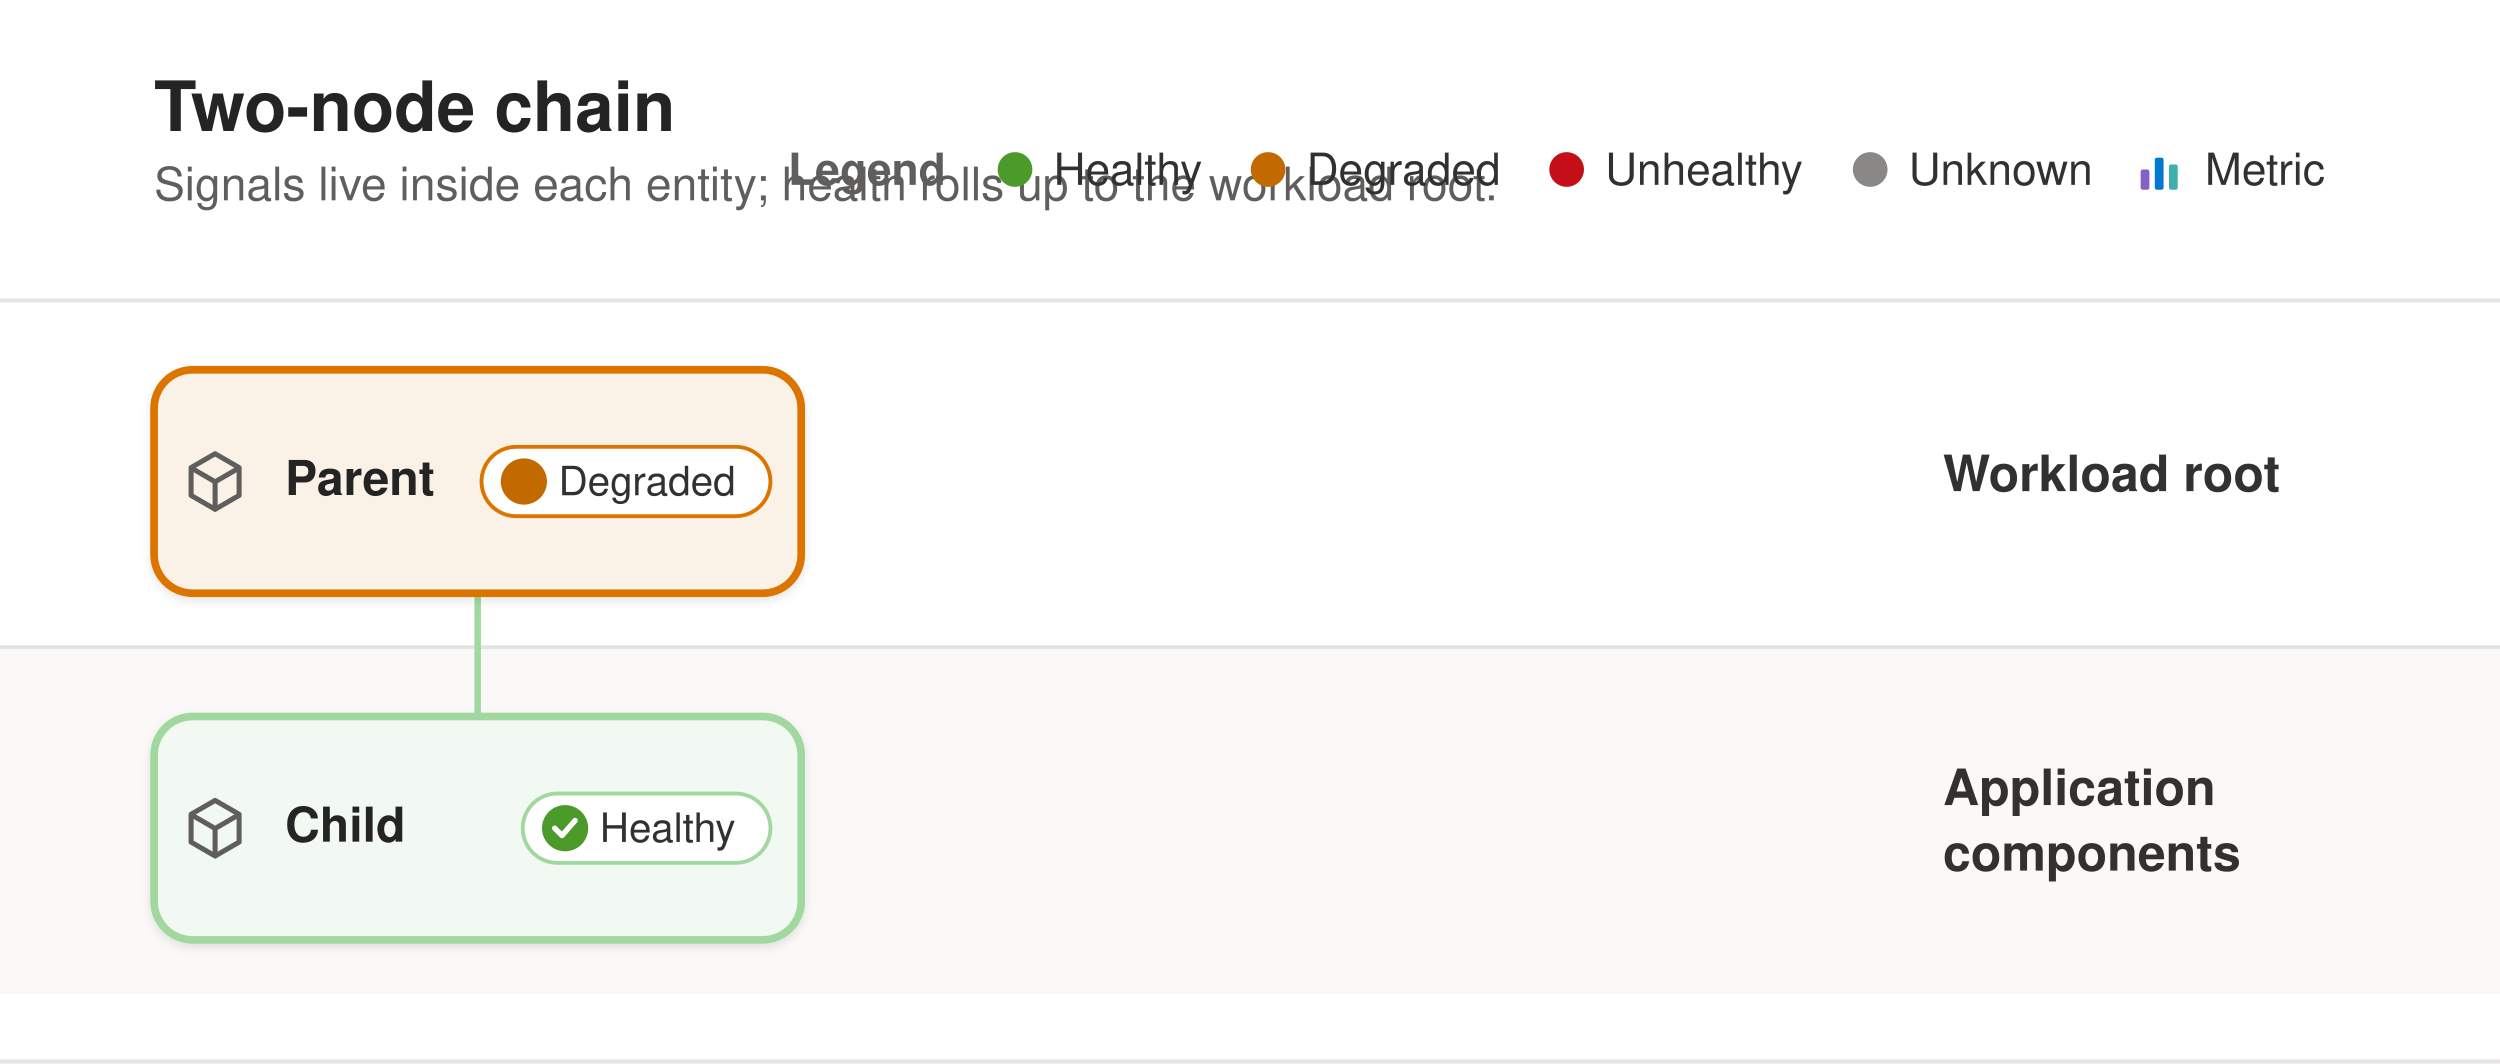
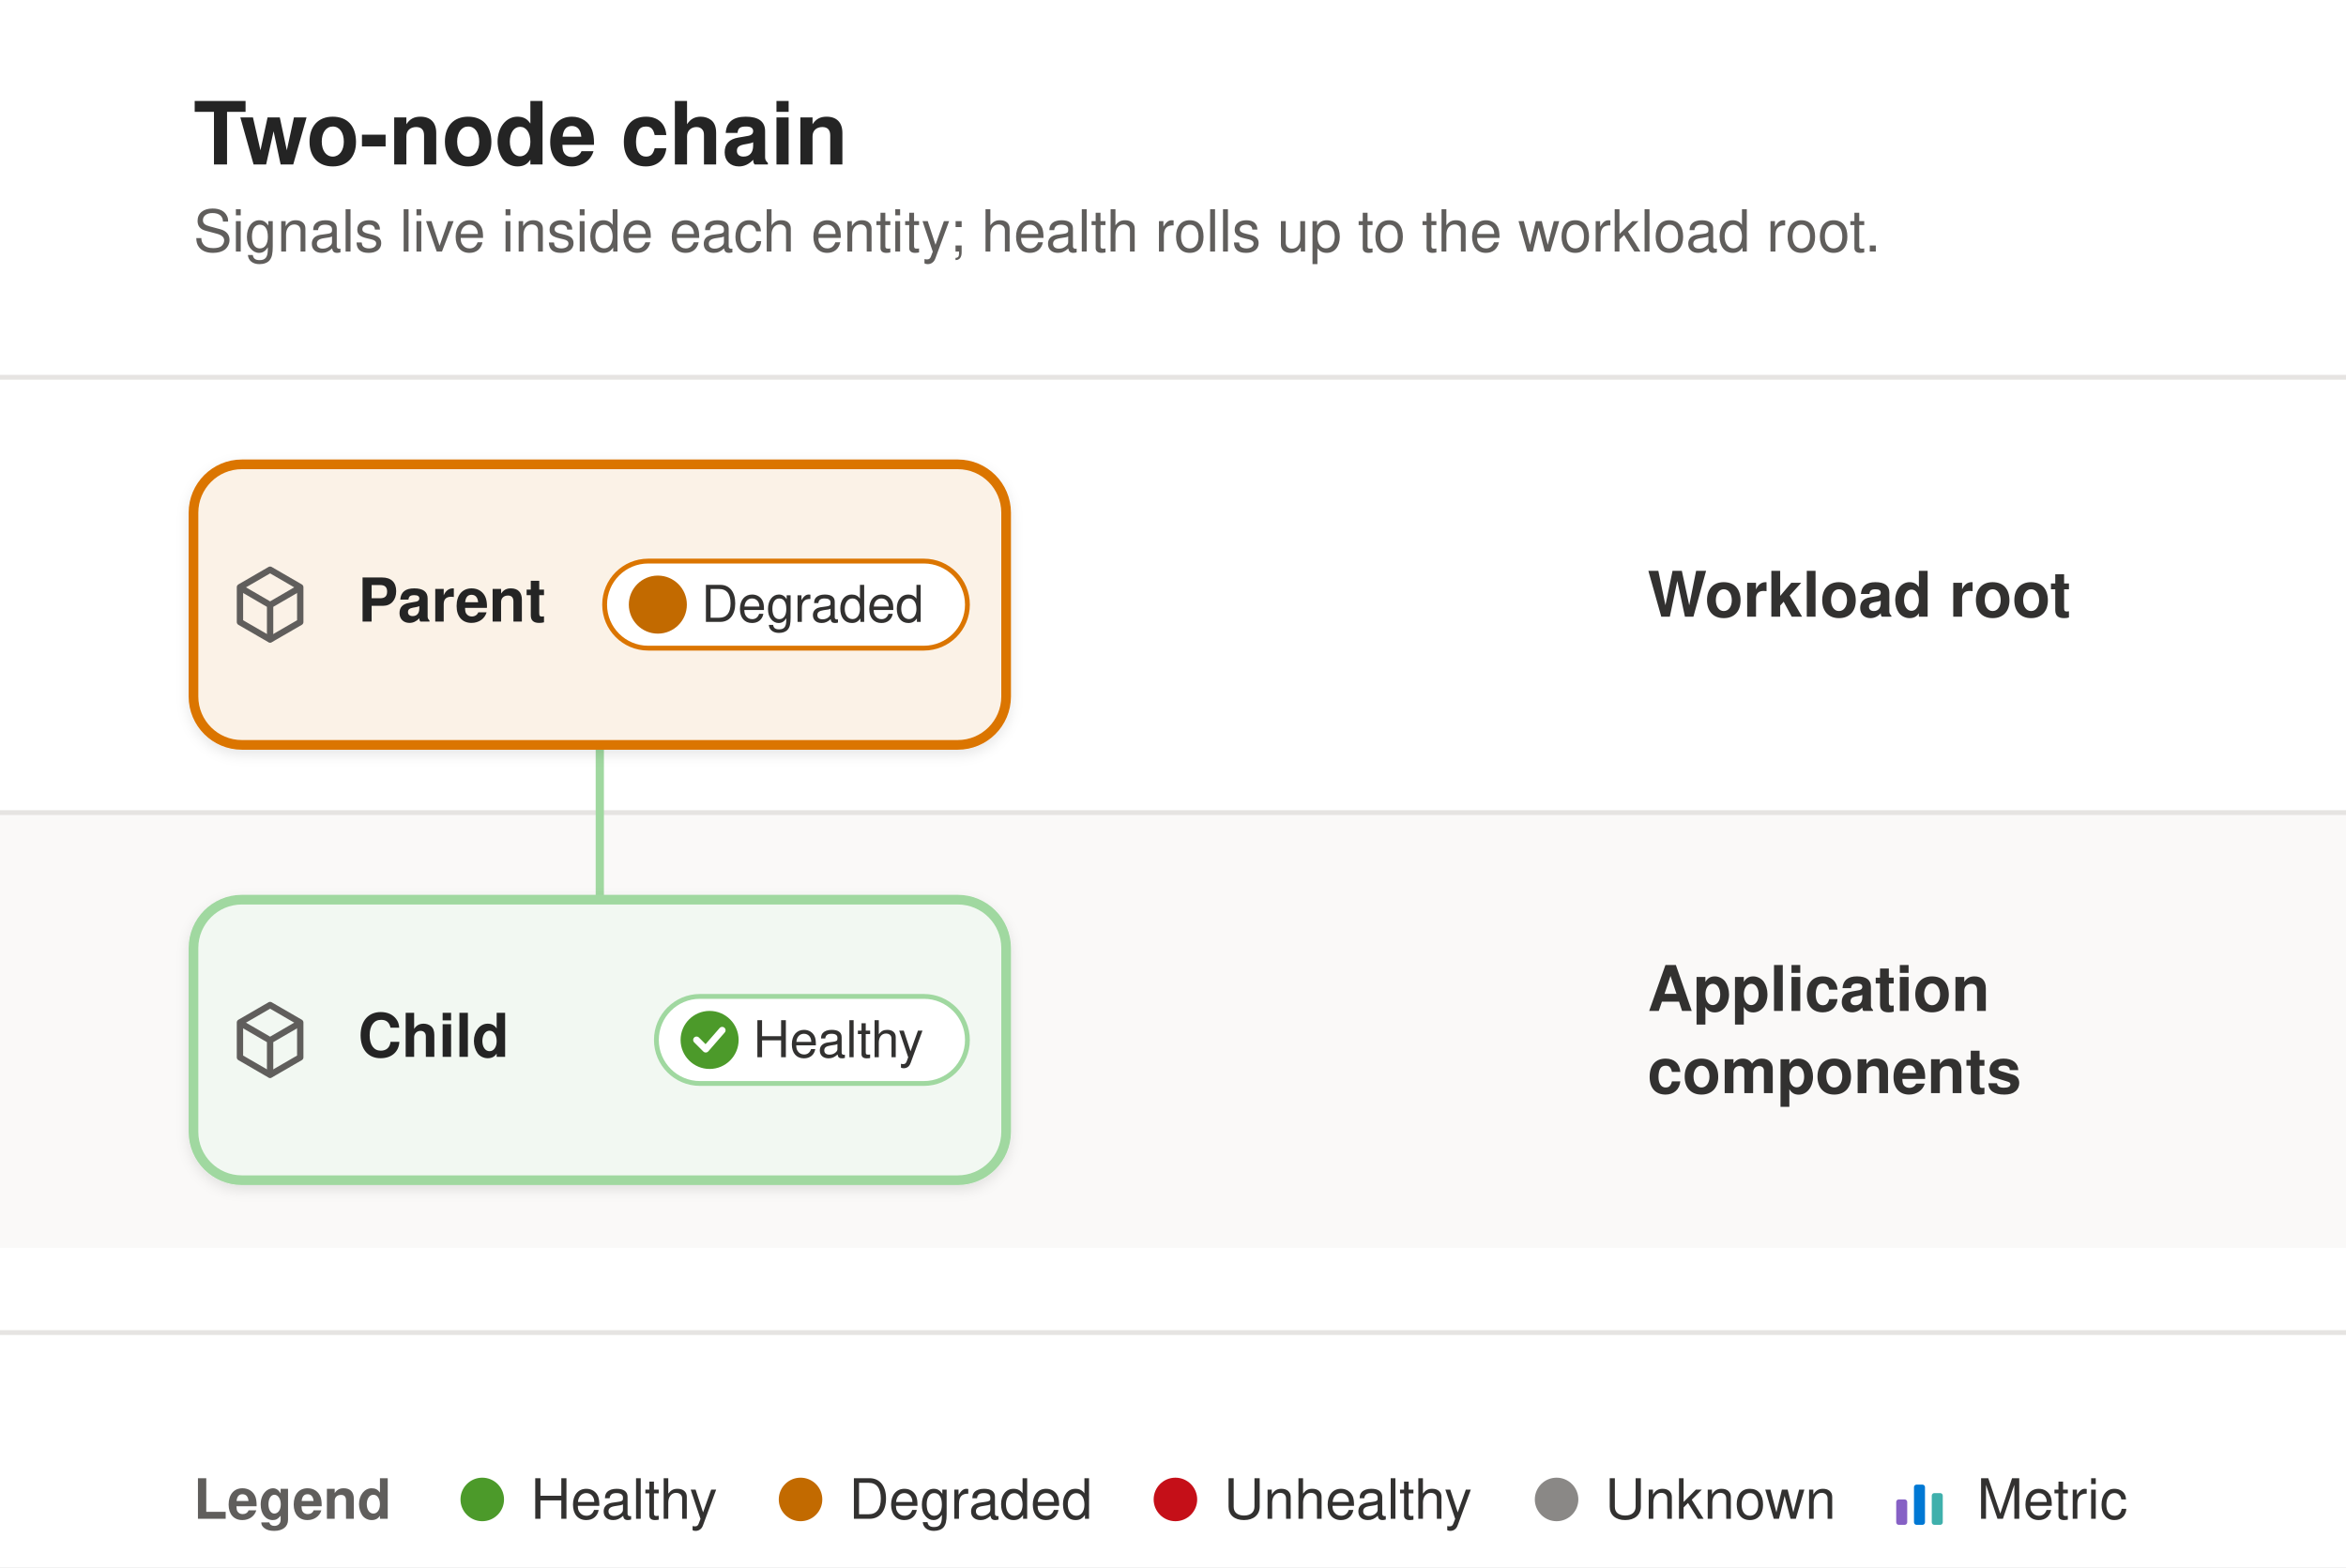
- <svg xmlns="http://www.w3.org/2000/svg" width="649" height="276" viewBox="0 0 649 276" font-family="Segoe UI, -apple-system, BlinkMacSystemFont, Helvetica, Arial, sans-serif">
+ <svg xmlns="http://www.w3.org/2000/svg" width="485" height="324" viewBox="0 0 485 324" font-family="Segoe UI, -apple-system, BlinkMacSystemFont, Helvetica, Arial, sans-serif">
  <defs>
    <filter id="cs" x="-20%" y="-20%" width="140%" height="140%">
      <feDropShadow dx="0" dy="1" stdDeviation="1.3" flood-color="#000" flood-opacity="0.1" />
    </filter>
  </defs>
-   <rect width="649" height="276" fill="#ffffff" />
-   <rect x="0" y="78.0" width="649" height="90.0" fill="#ffffff" />
-   <line x1="0" y1="78.0" x2="649" y2="78.0" stroke="#e6e4e2" />
-   <text x="504.4" y="127.5" font-size="13" font-weight="700" fill="#323130">Workload root</text>
-   <rect x="0" y="168.0" width="649" height="90.0" fill="#faf9f8" />
-   <line x1="0" y1="168.0" x2="649" y2="168.0" stroke="#e6e4e2" />
-   <text x="504.4" y="209.0" font-size="13" font-weight="700" fill="#323130">Application</text>
-   <text x="504.4" y="226.0" font-size="13" font-weight="700" fill="#323130">components</text>
-   <line x1="0" y1="275.5" x2="649" y2="275.5" stroke="#e6e4e2" />
+   <rect width="485" height="324" fill="#ffffff" />
+   <rect x="0" y="78.0" width="485" height="90.0" fill="#ffffff" />
+   <line x1="0" y1="78.0" x2="485" y2="78.0" stroke="#e6e4e2" />
+   <text x="340.6" y="127.5" font-size="13" font-weight="700" fill="#323130">Workload root</text>
+   <rect x="0" y="168.0" width="485" height="90.0" fill="#faf9f8" />
+   <line x1="0" y1="168.0" x2="485" y2="168.0" stroke="#e6e4e2" />
+   <text x="340.6" y="209.0" font-size="13" font-weight="700" fill="#323130">Application</text>
+   <text x="340.6" y="226.0" font-size="13" font-weight="700" fill="#323130">components</text>
+   <line x1="0" y1="275.5" x2="485" y2="275.5" stroke="#e6e4e2" />
  <text x="40" y="34" font-size="18" font-weight="700" fill="#242424">Two-node chain</text>
  <text x="40" y="52" font-size="12" fill="#605e5c">Signals live inside each entity; health rolls up to the workload root.</text>
-   <text x="245.5" y="48" font-size="11.5" font-weight="600" fill="#605e5c" text-anchor="end">Legend</text>
-   <circle cx="263.5" cy="44" r="4.5" fill="#4c9a2a" />
-   <text x="273.5" y="48" font-size="11.5" fill="#323130">Healthy</text>
-   <circle cx="329.2" cy="44" r="4.5" fill="#c26a00" />
-   <text x="339.2" y="48" font-size="11.5" fill="#323130">Degraded</text>
-   <circle cx="406.7" cy="44" r="4.5" fill="#c50f18" />
-   <text x="416.7" y="48" font-size="11.5" fill="#323130">Unhealthy</text>
-   <circle cx="485.5" cy="44" r="4.5" fill="#8a8886" />
-   <text x="495.5" y="48" font-size="11.5" fill="#323130">Unknown</text>
-   <g transform="translate(554.4,37.0) scale(0.875)">
+   <text x="40.0" y="314.0" font-size="11.5" font-weight="600" fill="#605e5c">Legend</text>
+   <circle cx="99.7" cy="310.0" r="4.5" fill="#4c9a2a" />
+   <text x="109.7" y="314.0" font-size="11.5" fill="#323130">Healthy</text>
+   <circle cx="165.5" cy="310.0" r="4.5" fill="#c26a00" />
+   <text x="175.5" y="314.0" font-size="11.5" fill="#323130">Degraded</text>
+   <circle cx="243.0" cy="310.0" r="4.5" fill="#c50f18" />
+   <text x="253.0" y="314.0" font-size="11.5" fill="#323130">Unhealthy</text>
+   <circle cx="321.8" cy="310.0" r="4.5" fill="#8a8886" />
+   <text x="331.8" y="314.0" font-size="11.5" fill="#323130">Unknown</text>
+   <g transform="translate(390.7,303.0) scale(0.875)">
    <rect x="1.5" y="8" width="2.6" height="6" rx="0.6" fill="#8661c5" />
    <rect x="5.7" y="4.5" width="2.6" height="9.5" rx="0.6" fill="#0078D4" />
    <rect x="9.9" y="6.5" width="2.6" height="7.5" rx="0.6" fill="#3fb0ac" />
  </g>
-   <text x="572.4" y="48" font-size="11.5" fill="#323130">Metric</text>
+   <text x="408.7" y="314.0" font-size="11.5" fill="#323130">Metric</text>
  <g transform="translate(40.0,0)">
    <g fill="none" stroke-linecap="butt" stroke-linejoin="round">
      <path d="M84.0 186.0 L84.0 154.0" stroke="#a0d8a0" stroke-width="1.7" />
    </g>
    <g filter="url(#cs)">
      <rect x="0.0" y="186.0" width="168" height="58" rx="10" fill="#f2f8f2" stroke="#a0d8a0" stroke-width="2" />
    </g>
    <g transform="translate(6.0,205.16) scale(0.82)">
      <path d="M12 3.2l7.6 4.4v8.8L12 20.8l-7.6-4.4V7.6z" fill="none" stroke="#605e5c" stroke-width="1.6" stroke-linecap="round" stroke-linejoin="round" />
      <path d="M4.6 7.8l7.4 4.3 7.4-4.3M12 12.1v8.6" fill="none" stroke="#605e5c" stroke-width="1.6" stroke-linecap="round" stroke-linejoin="round" />
    </g>
    <text x="34.0" y="218.5" font-size="12.5" font-weight="600" fill="#242424">Child</text>
    <rect x="95.7" y="206.00" width="64.3" height="18" rx="9" fill="#ffffff" stroke="#a0d8a0" stroke-width="1" />
    <circle cx="106.7" cy="215.0" r="6" fill="#4c9a2a" />
    <path d="M104.0 215.0 l1.9 1.9 l3.4 -3.9" fill="none" stroke="#ffffff" stroke-width="1.4" stroke-linecap="round" stroke-linejoin="round" />
    <text x="115.7" y="218.57" font-size="10.5" fill="#323130">Healthy</text>
    <g filter="url(#cs)">
      <rect x="0.0" y="96.0" width="168" height="58" rx="10" fill="#fbf2e7" stroke="#db7500" stroke-width="2" />
    </g>
    <g transform="translate(6.0,115.16) scale(0.82)">
      <path d="M12 3.2l7.6 4.4v8.8L12 20.8l-7.6-4.4V7.6z" fill="none" stroke="#605e5c" stroke-width="1.6" stroke-linecap="round" stroke-linejoin="round" />
      <path d="M4.6 7.8l7.4 4.3 7.4-4.3M12 12.1v8.6" fill="none" stroke="#605e5c" stroke-width="1.6" stroke-linecap="round" stroke-linejoin="round" />
    </g>
    <text x="34.0" y="128.5" font-size="12.5" font-weight="600" fill="#242424">Parent</text>
    <rect x="85.0" y="116.00" width="75.0" height="18" rx="9" fill="#ffffff" stroke="#db7500" stroke-width="1" />
    <circle cx="96.0" cy="125.0" r="6" fill="#c26a00" />
    <text x="105.0" y="128.57" font-size="10.5" fill="#323130">Degraded</text>
  </g>
</svg>
